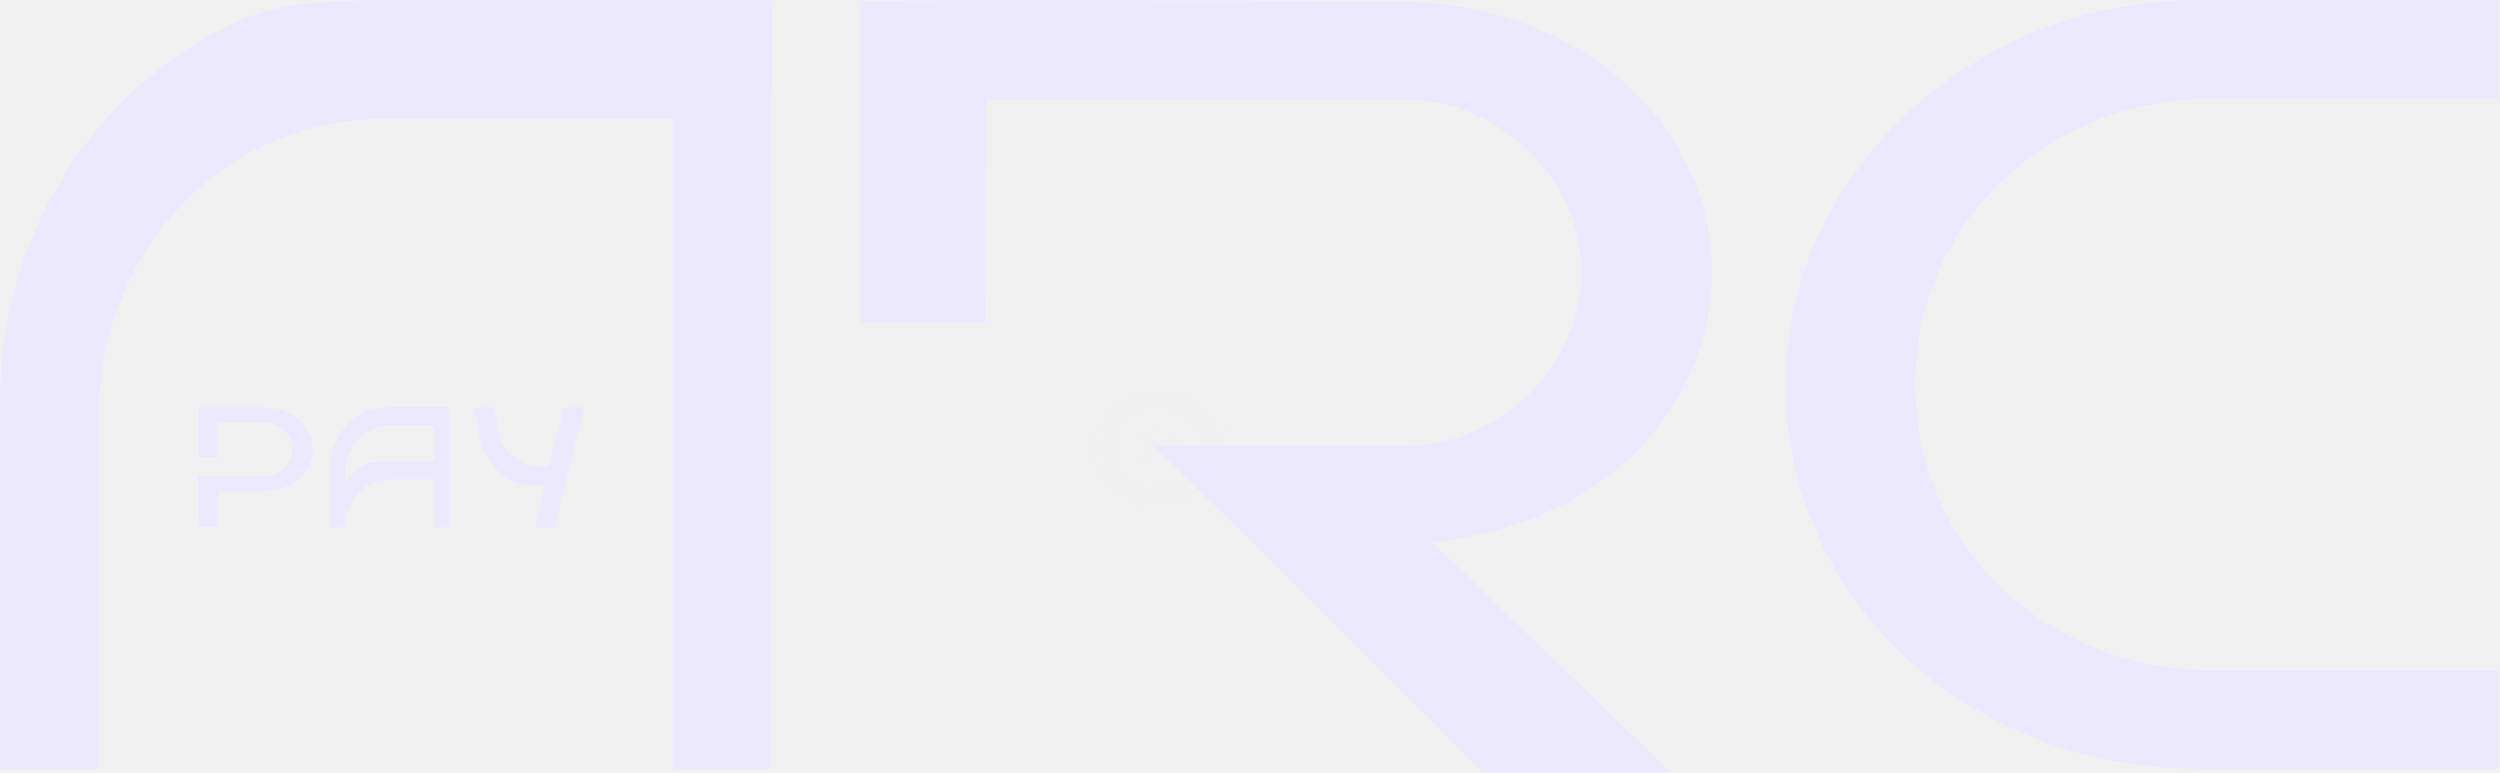
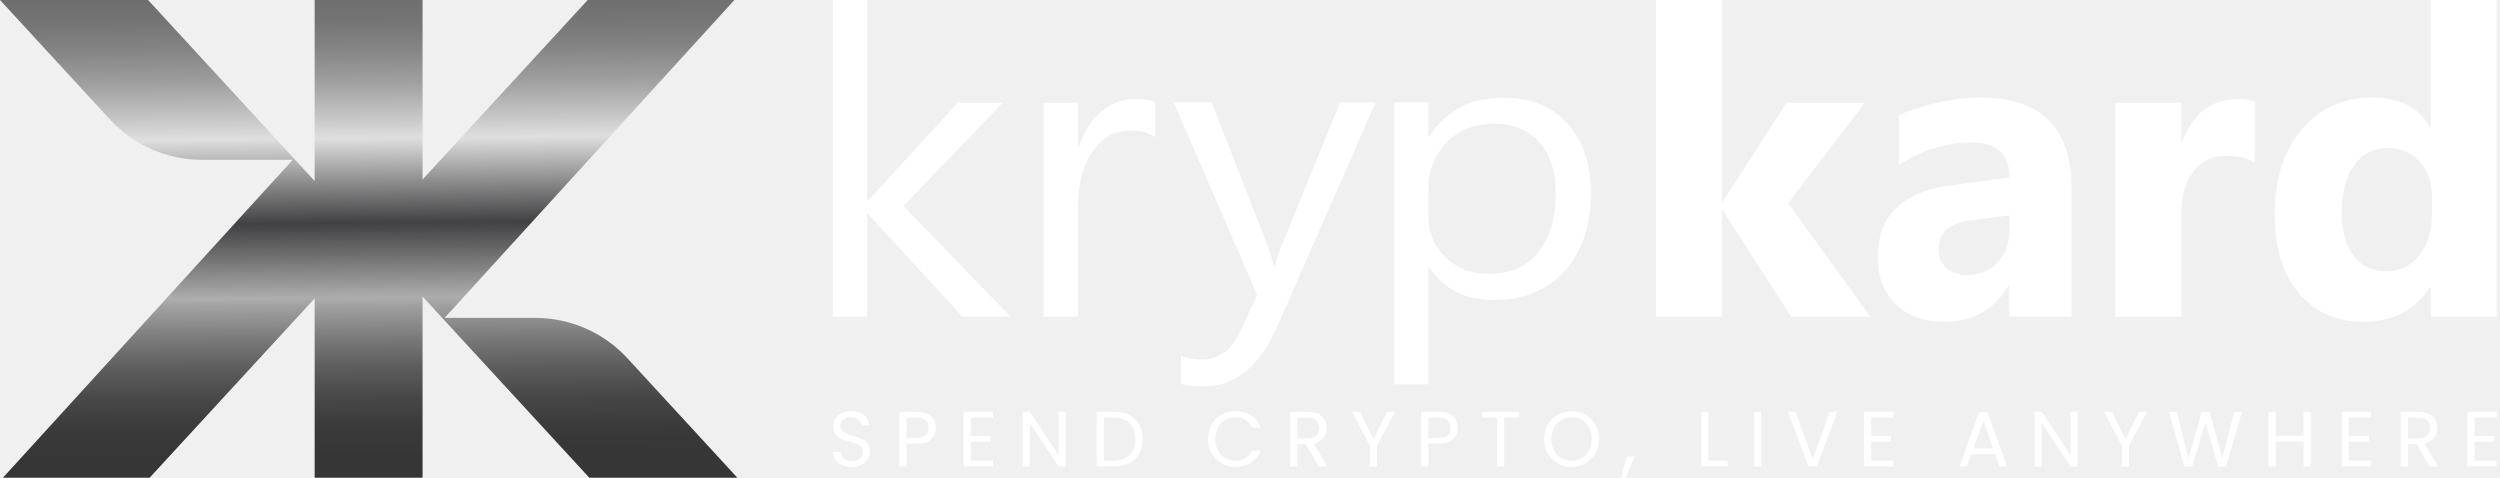
- <svg xmlns="http://www.w3.org/2000/svg" width="123" height="38" viewBox="0 0 123 38" fill="none">
-   <g clip-path="url(#clip0_70_64485)">
-     <mask id="mask0_70_64485" style="mask-type:luminance" maskUnits="userSpaceOnUse" x="0" y="0" width="123" height="38">
-       <path d="M123 0H0V38H123V0Z" fill="white" />
-     </mask>
-     <g mask="url(#mask0_70_64485)">
-       <path d="M68.33 0.052C71.777 0.052 74.803 0.791 77.408 2.271C78.902 3.131 80.175 4.18 81.229 5.419C82.282 6.658 83.077 8.051 83.614 9.599C83.767 9.978 83.862 10.305 83.901 10.58C83.901 10.683 83.92 10.752 83.958 10.786C83.997 10.993 84.025 11.199 84.044 11.406C84.064 11.612 84.093 11.801 84.13 11.973V12.077C84.169 12.283 84.198 12.489 84.217 12.696C84.236 12.902 84.246 13.126 84.246 13.367V13.47C84.246 13.711 84.236 13.934 84.217 14.141C84.198 14.347 84.169 14.554 84.13 14.76L83.958 16.05C83.92 16.085 83.901 16.154 83.901 16.257C83.862 16.429 83.824 16.584 83.785 16.721C83.748 16.859 83.69 17.014 83.614 17.186C83.077 18.769 82.282 20.179 81.229 21.418C80.175 22.656 78.902 23.706 77.408 24.566C76.144 25.254 74.746 25.796 73.214 26.192C72.331 26.419 71.417 26.582 70.471 26.678L82.185 37.984H72.955L61.72 26.785L56.733 21.934H69.077C70.341 21.934 71.499 21.693 72.553 21.211C73.607 20.73 74.526 20.093 75.311 19.302C76.096 18.511 76.709 17.607 77.15 16.592C77.59 15.577 77.81 14.519 77.81 13.418C77.81 12.317 77.59 11.259 77.15 10.244C76.709 9.229 76.096 8.326 75.311 7.535C74.526 6.744 73.607 6.107 72.553 5.625C71.499 5.144 70.341 4.903 69.077 4.903H48.546L48.488 15.884H42.34V0.052L48.488 0L68.33 0.052ZM18.543 0.002C18.695 -0.002 18.848 0.002 19.002 0.002L19.183 0.003L38.003 0.002L37.952 5.85V37.83H33.085V5.85H18.976C17.039 5.85 15.215 6.211 13.503 6.937C11.792 7.662 10.296 8.684 9.017 10.001C7.737 11.318 6.725 12.874 5.982 14.669C5.239 16.463 4.867 18.41 4.867 20.51V37.83H0L0 19.823C0 16.998 0.5 14.354 1.501 11.891C2.502 9.428 3.866 7.28 5.592 5.448C7.318 3.615 9.328 2.164 11.623 1.095C13.785 0.089 16.091 0.061 18.543 0.002ZM122.939 0V4.851L108.945 4.851C106.837 4.851 104.884 5.222 103.084 5.963C101.284 6.704 99.723 7.712 98.401 8.988C97.079 10.263 96.055 11.754 95.327 13.46C94.599 15.166 94.236 16.985 94.236 18.915C94.236 20.846 94.599 22.664 95.327 24.37C96.055 26.076 97.07 27.567 98.373 28.842C99.674 30.117 101.226 31.126 103.026 31.867C104.826 32.608 106.799 32.979 108.945 32.979H122.939V37.83H108.255C105.344 37.83 102.644 37.331 100.153 36.333C97.664 35.335 95.509 33.985 93.689 32.282C91.87 30.579 90.444 28.583 89.409 26.295C88.375 24.007 87.858 21.556 87.858 18.941C87.858 16.326 88.394 13.874 89.466 11.586C90.539 9.298 91.995 7.294 93.833 5.574C95.672 3.854 97.826 2.495 100.297 1.497C102.767 0.499 105.42 0 108.255 0H122.939Z" fill="#EBE8FE" />
-       <mask id="mask1_70_64485" style="mask-type:alpha" maskUnits="userSpaceOnUse" x="16" y="22" width="7" height="7">
-         <path d="M19.19 22.678L19.219 22.678L22.149 22.678L22.141 23.588V28.568H21.384V23.588H19.219H19.186C18.885 23.588 18.601 23.645 18.334 23.758C18.068 23.87 17.835 24.029 17.635 24.235C17.436 24.44 17.279 24.682 17.163 24.962C17.047 25.241 16.989 25.544 16.989 25.871V28.568H16.231V25.764C16.231 25.324 16.309 24.913 16.465 24.529C16.621 24.145 16.833 23.811 17.102 23.526C17.371 23.24 17.684 23.014 18.041 22.848C18.378 22.691 18.737 22.687 19.119 22.678C19.143 22.677 19.166 22.678 19.19 22.678Z" fill="black" />
-       </mask>
-       <g mask="url(#mask1_70_64485)">
-         <path d="M22.62 22.646H16.012V25.939H22.62V22.646Z" fill="#EBE8FE" />
-       </g>
-       <path d="M24.322 20.04C24.322 20.044 24.518 21.295 24.63 21.576C24.742 21.857 24.894 22.101 25.086 22.307C25.278 22.513 25.503 22.673 25.76 22.787C26.018 22.901 26.292 22.957 26.583 22.957H26.999L27.147 22.364L27.195 22.148L27.726 20.04H28.765L27.815 23.873L27.285 25.982L26.331 25.965L26.805 23.873L26.383 23.873L26.356 23.873C26.333 23.873 26.31 23.874 26.287 23.873C25.919 23.864 25.572 23.86 25.247 23.702C24.902 23.535 24.6 23.307 24.34 23.02C24.081 22.733 23.876 22.397 23.725 22.011C23.575 21.626 23.36 20.045 23.359 20.04H24.322ZM19.219 20.037L22.157 20.037L22.149 20.95V25.943H21.39V20.95H19.187C18.884 20.95 18.599 21.006 18.332 21.12C18.065 21.233 17.831 21.392 17.632 21.598C17.432 21.804 17.274 22.047 17.158 22.327C17.042 22.607 16.984 22.911 16.984 23.239V25.943H16.224V23.132C16.224 22.691 16.302 22.278 16.458 21.893C16.614 21.509 16.827 21.173 17.097 20.887C17.366 20.601 17.68 20.374 18.039 20.208C18.376 20.05 18.736 20.046 19.119 20.037C19.143 20.036 19.167 20.037 19.191 20.037L19.219 20.037ZM12.914 20.04C13.45 20.04 13.921 20.155 14.325 20.384C14.557 20.517 14.755 20.679 14.919 20.871C15.083 21.063 15.206 21.279 15.29 21.518C15.313 21.577 15.328 21.628 15.334 21.67C15.334 21.686 15.337 21.697 15.343 21.702C15.349 21.734 15.354 21.766 15.357 21.798C15.36 21.83 15.364 21.859 15.37 21.886V21.902C15.376 21.934 15.38 21.966 15.383 21.998C15.386 22.03 15.388 22.064 15.388 22.102V22.118C15.388 22.155 15.386 22.19 15.383 22.222C15.38 22.254 15.376 22.285 15.37 22.317L15.343 22.517C15.337 22.523 15.334 22.533 15.334 22.549C15.328 22.576 15.322 22.6 15.316 22.621C15.31 22.642 15.302 22.666 15.29 22.693C15.206 22.938 15.083 23.156 14.919 23.348C14.755 23.54 14.557 23.703 14.325 23.836C14.129 23.942 13.912 24.026 13.673 24.087C13.435 24.148 13.182 24.179 12.914 24.179H10.738V25.913H9.773V23.428H13.031C13.227 23.428 13.407 23.391 13.571 23.316C13.735 23.242 13.877 23.143 13.999 23.021C14.121 22.898 14.216 22.758 14.285 22.601C14.354 22.444 14.388 22.28 14.388 22.11C14.388 21.939 14.354 21.776 14.285 21.618C14.216 21.461 14.121 21.321 13.999 21.199C13.877 21.076 13.735 20.978 13.571 20.903C13.407 20.829 13.227 20.791 13.031 20.791H10.738V22.5H9.773V20.04H12.914Z" fill="#EBE8FE" />
-       <g filter="url(#filter0_f_70_64485)">
-         <path d="M57.254 21.836L58.726 22.038L57.181 22.23L56.96 22.716L56.611 22.203L55.102 22.047L56.565 21.873L56.918 21.369L57.254 21.836Z" fill="#EBE8FE" />
-       </g>
-     </g>
-   </g>
+ <svg xmlns="http://www.w3.org/2000/svg" width="157" height="30" viewBox="0 0 157 30" fill="none">
+   <path d="M46.305 30H37.007L27.846 20.047L23.153 14.946L36.908 0H46.122L27.922 19.964H33.622C35.819 19.964 37.916 20.884 39.404 22.501L46.305 30Z" fill="url(#paint0_linear_1_106766)" />
+   <path d="M0 0H9.298L18.459 9.953L23.153 15.054L9.398 30H0.185L18.384 10.036H12.683C10.486 10.036 8.389 9.116 6.901 7.499L0 0Z" fill="url(#paint1_linear_1_106766)" />
+   <path d="M26.537 0H19.761V30H26.537V0Z" fill="url(#paint2_linear_1_106766)" />
+   <path d="M63.453 19.882H60.437L54.508 13.43H54.456V19.882H52.305V0H54.456V12.603H54.508L60.148 6.453H62.967L56.739 12.932L63.453 19.882Z" fill="white" />
+   <path d="M72.55 8.629C72.174 8.34 71.632 8.197 70.924 8.197C70.006 8.197 69.239 8.629 68.623 9.495C68.007 10.361 67.698 11.54 67.698 13.037V19.882H65.547V6.453H67.698V9.219H67.75C68.056 8.274 68.524 7.539 69.153 7.01C69.782 6.481 70.487 6.216 71.264 6.216C71.824 6.216 72.251 6.277 72.549 6.4V8.629H72.55Z" fill="white" />
+   <path d="M86.389 6.423L80.212 20.5C79.11 23.012 77.562 24.269 75.569 24.269C75.009 24.269 74.543 24.218 74.166 24.114V22.373C74.63 22.516 75.054 22.586 75.438 22.586C76.522 22.586 77.335 22.002 77.877 20.834L78.954 18.535L73.707 6.423H76.094L79.726 15.761C79.77 15.879 79.86 16.188 80.002 16.686H80.08C80.125 16.497 80.212 16.196 80.343 15.785L84.159 6.425H86.389V6.423Z" fill="white" />
+   <path d="M89.752 16.802H89.7V24.137H87.549V6.423H89.7V8.555H89.752C90.81 6.944 92.358 6.139 94.395 6.139C96.126 6.139 97.477 6.683 98.447 7.769C99.418 8.854 99.903 10.31 99.903 12.135C99.903 14.165 99.356 15.79 98.263 17.011C97.171 18.231 95.676 18.841 93.779 18.841C92.039 18.841 90.697 18.161 89.752 16.802ZM89.7 11.908V13.602C89.7 14.606 90.059 15.457 90.782 16.155C91.503 16.855 92.42 17.203 93.529 17.203C94.832 17.203 95.852 16.753 96.591 15.852C97.33 14.952 97.7 13.7 97.7 12.095C97.7 10.745 97.355 9.686 96.663 8.92C95.972 8.155 95.037 7.77 93.856 7.77C92.606 7.77 91.6 8.163 90.84 8.95C90.081 9.738 89.7 10.724 89.7 11.908Z" fill="white" />
+   <path d="M117.452 19.882H112.481L108.192 13.219H108.139V19.882H103.995V0H108.139V12.656H108.192L112.192 6.453H117.11L112.297 12.761L117.452 19.882Z" fill="white" />
+   <path d="M130.096 19.882H126.175V17.954H126.123C125.222 19.459 123.888 20.209 122.123 20.209C120.82 20.209 119.795 19.84 119.047 19.1C118.3 18.361 117.925 17.375 117.925 16.143C117.925 13.538 119.468 12.035 122.555 11.632L126.2 11.148C126.2 9.679 125.405 8.945 123.813 8.945C122.213 8.945 120.692 9.421 119.249 10.374V7.253C119.826 6.955 120.616 6.694 121.617 6.466C122.617 6.239 123.529 6.124 124.352 6.124C128.181 6.124 130.096 8.035 130.096 11.856V19.882ZM126.201 14.427V13.522L123.762 13.837C122.415 14.011 121.741 14.619 121.741 15.661C121.741 16.134 121.906 16.52 122.233 16.822C122.561 17.124 123.005 17.274 123.563 17.274C124.342 17.274 124.976 17.004 125.466 16.467C125.957 15.928 126.201 15.248 126.201 14.427Z" fill="white" />
+   <path d="M141.598 10.19C141.1 9.919 140.519 9.784 139.854 9.784C138.953 9.784 138.249 10.114 137.743 10.775C137.235 11.435 136.982 12.334 136.982 13.47V19.884H132.837V6.453H136.982V8.945H137.035C137.69 7.126 138.871 6.216 140.576 6.216C141.013 6.216 141.355 6.269 141.6 6.374V10.19H141.598Z" fill="white" />
+   <path d="M156.794 19.882H152.649V18.032H152.597C151.652 19.485 150.267 20.209 148.439 20.209C146.76 20.209 145.41 19.618 144.386 18.432C143.363 17.247 142.852 15.591 142.852 13.467C142.852 11.246 143.416 9.467 144.544 8.13C145.673 6.793 147.15 6.124 148.976 6.124C150.708 6.124 151.913 6.745 152.595 7.987H152.648V0H156.792V19.882H156.794ZM152.728 13.351V12.34C152.728 11.466 152.475 10.74 151.968 10.164C151.46 9.587 150.8 9.298 149.987 9.298C149.068 9.298 148.352 9.659 147.836 10.381C147.32 11.102 147.062 12.092 147.062 13.351C147.062 14.53 147.312 15.44 147.81 16.079C148.308 16.717 148.999 17.037 149.881 17.037C150.721 17.037 151.404 16.7 151.933 16.027C152.464 15.353 152.728 14.461 152.728 13.351Z" fill="white" />
+   <path d="M52.883 29.208C52.704 29.128 52.563 29.016 52.463 28.873C52.361 28.73 52.309 28.566 52.305 28.379H52.783C52.8 28.54 52.865 28.674 52.982 28.784C53.099 28.894 53.268 28.95 53.491 28.95C53.705 28.95 53.872 28.898 53.996 28.791C54.119 28.684 54.18 28.548 54.18 28.38C54.18 28.249 54.143 28.142 54.071 28.06C53.999 27.978 53.908 27.915 53.8 27.873C53.692 27.83 53.545 27.784 53.361 27.735C53.135 27.675 52.954 27.616 52.818 27.557C52.681 27.498 52.565 27.406 52.468 27.28C52.371 27.153 52.323 26.984 52.323 26.77C52.323 26.583 52.371 26.417 52.466 26.273C52.561 26.128 52.694 26.016 52.867 25.937C53.039 25.859 53.237 25.819 53.46 25.819C53.782 25.819 54.045 25.9 54.25 26.061C54.456 26.222 54.571 26.435 54.597 26.701H54.104C54.088 26.57 54.019 26.455 53.897 26.355C53.775 26.255 53.614 26.204 53.414 26.204C53.227 26.204 53.074 26.253 52.956 26.35C52.837 26.447 52.778 26.581 52.778 26.756C52.778 26.88 52.813 26.982 52.883 27.061C52.954 27.14 53.041 27.199 53.145 27.24C53.248 27.281 53.394 27.329 53.58 27.38C53.807 27.442 53.989 27.505 54.127 27.565C54.265 27.626 54.383 27.72 54.482 27.846C54.58 27.973 54.63 28.144 54.63 28.36C54.63 28.528 54.585 28.686 54.497 28.834C54.408 28.982 54.276 29.101 54.102 29.193C53.928 29.285 53.723 29.331 53.486 29.331C53.264 29.328 53.062 29.289 52.883 29.208Z" fill="white" />
+   <path d="M58.483 27.577C58.287 27.766 57.99 27.86 57.589 27.86H56.928V29.294H56.48V25.86H57.589C57.977 25.86 58.271 25.954 58.473 26.141C58.675 26.328 58.775 26.57 58.775 26.866C58.777 27.152 58.678 27.388 58.483 27.577ZM58.141 27.329C58.259 27.221 58.318 27.066 58.318 26.866C58.318 26.442 58.075 26.23 57.589 26.23H56.928V27.492H57.589C57.839 27.492 58.023 27.437 58.141 27.329Z" fill="white" />
+   <path d="M60.962 26.225V27.373H62.213V27.743H60.962V28.926H62.361V29.295H60.513V25.857H62.361V26.227H60.962V26.225Z" fill="white" />
+   <path d="M66.925 29.294H66.476L64.673 26.56V29.294H64.224V25.855H64.673L66.476 28.584V25.855H66.925V29.294Z" fill="white" />
+   <path d="M70.91 26.071C71.184 26.21 71.394 26.409 71.54 26.669C71.687 26.928 71.759 27.234 71.759 27.585C71.759 27.937 71.685 28.241 71.54 28.499C71.394 28.756 71.184 28.954 70.91 29.09C70.635 29.226 70.312 29.294 69.937 29.294H68.868V25.86H69.937C70.31 25.86 70.635 25.931 70.91 26.071ZM70.951 28.573C71.184 28.338 71.301 28.009 71.301 27.585C71.301 27.158 71.184 26.825 70.949 26.585C70.714 26.345 70.377 26.225 69.937 26.225H69.316V28.924H69.937C70.379 28.924 70.717 28.808 70.951 28.573Z" fill="white" />
+   <path d="M76.091 26.67C76.243 26.403 76.448 26.194 76.709 26.043C76.97 25.892 77.26 25.816 77.578 25.816C77.953 25.816 78.28 25.907 78.559 26.087C78.838 26.268 79.042 26.524 79.17 26.856H78.633C78.537 26.649 78.401 26.49 78.222 26.378C78.043 26.266 77.828 26.21 77.58 26.21C77.34 26.21 77.125 26.266 76.934 26.378C76.744 26.49 76.594 26.647 76.486 26.853C76.377 27.058 76.323 27.298 76.323 27.574C76.323 27.846 76.377 28.085 76.486 28.29C76.594 28.495 76.744 28.653 76.934 28.765C77.125 28.877 77.34 28.932 77.58 28.932C77.829 28.932 78.043 28.877 78.222 28.767C78.401 28.656 78.537 28.499 78.633 28.292H79.17C79.042 28.62 78.838 28.873 78.559 29.052C78.28 29.231 77.953 29.32 77.578 29.32C77.26 29.32 76.97 29.246 76.709 29.097C76.448 28.947 76.243 28.74 76.091 28.474C75.94 28.208 75.865 27.907 75.865 27.572C75.865 27.24 75.94 26.938 76.091 26.67Z" fill="white" />
+   <path d="M82.825 29.294L82.007 27.889H81.465V29.294H81.016V25.86H82.125C82.385 25.86 82.603 25.905 82.782 25.993C82.961 26.082 83.094 26.202 83.183 26.353C83.272 26.504 83.316 26.677 83.316 26.871C83.316 27.107 83.249 27.316 83.112 27.497C82.976 27.677 82.772 27.797 82.499 27.856L83.362 29.295H82.825V29.294ZM81.466 27.531H82.127C82.37 27.531 82.552 27.472 82.674 27.35C82.795 27.23 82.856 27.071 82.856 26.871C82.856 26.667 82.795 26.509 82.677 26.398C82.557 26.286 82.375 26.23 82.128 26.23H81.468V27.531H81.466Z" fill="white" />
+   <path d="M87.599 25.86L86.48 27.998V29.294H86.031V27.998L84.908 25.86H85.406L86.253 27.6L87.101 25.86H87.599Z" fill="white" />
+   <path d="M91.256 27.577C91.06 27.766 90.763 27.86 90.362 27.86H89.702V29.294H89.253V25.86H90.362C90.75 25.86 91.044 25.954 91.246 26.141C91.448 26.328 91.548 26.57 91.548 26.866C91.548 27.152 91.451 27.388 91.256 27.577ZM90.913 27.329C91.031 27.221 91.09 27.066 91.09 26.866C91.09 26.442 90.847 26.23 90.361 26.23H89.7V27.492H90.361C90.61 27.492 90.794 27.437 90.913 27.329Z" fill="white" />
+   <path d="M95.401 25.86V26.225H94.465V29.294H94.016V26.225H93.077V25.86H95.401Z" fill="white" />
+   <path d="M97.821 29.105C97.558 28.955 97.351 28.747 97.198 28.479C97.046 28.211 96.968 27.909 96.968 27.575C96.968 27.24 97.044 26.94 97.198 26.672C97.351 26.404 97.558 26.195 97.821 26.046C98.084 25.896 98.374 25.823 98.693 25.823C99.015 25.823 99.308 25.896 99.57 26.046C99.833 26.195 100.04 26.402 100.191 26.669C100.342 26.935 100.418 27.237 100.418 27.575C100.418 27.914 100.342 28.216 100.191 28.482C100.04 28.748 99.833 28.955 99.57 29.105C99.308 29.254 99.015 29.328 98.693 29.328C98.374 29.328 98.084 29.254 97.821 29.105ZM99.34 28.771C99.533 28.66 99.684 28.5 99.794 28.293C99.904 28.086 99.96 27.846 99.96 27.574C99.96 27.298 99.904 27.058 99.794 26.852C99.684 26.647 99.534 26.489 99.344 26.378C99.153 26.266 98.936 26.21 98.693 26.21C98.45 26.21 98.233 26.266 98.043 26.378C97.852 26.489 97.703 26.647 97.593 26.852C97.482 27.058 97.428 27.298 97.428 27.574C97.428 27.846 97.482 28.086 97.593 28.293C97.703 28.5 97.854 28.66 98.046 28.771C98.238 28.883 98.453 28.939 98.693 28.939C98.931 28.939 99.148 28.885 99.34 28.771Z" fill="white" />
+   <path d="M102.655 28.674L102.103 30H101.802L102.162 28.674H102.655Z" fill="white" />
+   <path d="M107.295 28.93H108.497V29.295H106.846V25.862H107.295V28.93Z" fill="white" />
+   <path d="M110.605 25.86V29.294H110.157V25.86H110.605Z" fill="white" />
+   <path d="M115.39 25.86L114.094 29.294H113.577L112.281 25.86H112.759L113.838 28.821L114.917 25.86H115.39Z" fill="white" />
+   <path d="M117.51 26.225V27.373H118.761V27.743H117.51V28.926H118.909V29.295H117.061V25.857H118.909V26.227H117.51V26.225Z" fill="white" />
+   <path d="M125.3 28.532H123.801L123.525 29.295H123.052L124.294 25.882H124.812L126.049 29.295H125.576L125.3 28.532ZM125.173 28.167L124.552 26.432L123.931 28.167H125.173Z" fill="white" />
+   <path d="M130.475 29.294H130.026L128.222 26.56V29.294H127.774V25.855H128.222L130.026 28.584V25.855H130.475V29.294Z" fill="white" />
+   <path d="M134.825 25.86L133.706 27.998V29.294H133.258V27.998L132.134 25.86H132.632L133.48 27.6L134.327 25.86H134.825Z" fill="white" />
+   <path d="M140.795 25.86L139.799 29.294H139.297L138.498 26.531L137.67 29.294L137.172 29.299L136.211 25.86H136.689L137.439 28.771L138.267 25.86H138.769L139.558 28.762L140.312 25.86H140.795Z" fill="white" />
+   <path d="M145.113 25.86V29.294H144.664V27.736H142.915V29.294H142.466V25.86H142.915V27.368H144.664V25.86H145.113Z" fill="white" />
+   <path d="M147.51 26.225V27.373H148.761V27.743H147.51V28.926H148.909V29.295H147.061V25.857H148.909V26.227H147.51V26.225Z" fill="white" />
+   <path d="M152.576 29.294L151.758 27.889H151.216V29.294H150.767V25.86H151.876C152.136 25.86 152.354 25.905 152.533 25.993C152.712 26.082 152.845 26.202 152.936 26.353C153.024 26.504 153.069 26.677 153.069 26.871C153.069 27.107 153 27.316 152.863 27.497C152.727 27.677 152.523 27.797 152.25 27.856L153.113 29.295H152.576V29.294ZM151.216 27.531H151.876C152.119 27.531 152.301 27.472 152.423 27.35C152.545 27.23 152.605 27.071 152.605 26.871C152.605 26.667 152.545 26.509 152.425 26.398C152.305 26.286 152.122 26.23 151.876 26.23H151.216V27.531Z" fill="white" />
+   <path d="M155.395 26.225V27.373H156.647V27.743H155.395V28.926H156.795V29.295H154.947V25.857H156.795V26.227H155.395V26.225Z" fill="white" />
  <defs>
-     <filter id="filter0_f_70_64485" x="52.102" y="18.369" width="9.623" height="7.346" filterUnits="userSpaceOnUse" color-interpolation-filters="sRGB">
-       <feFlood flood-opacity="0" result="BackgroundImageFix" />
-       <feBlend mode="normal" in="SourceGraphic" in2="BackgroundImageFix" result="shape" />
-       <feGaussianBlur stdDeviation="1.5" result="effect1_foregroundBlur_70_64485" />
-     </filter>
-     <clipPath id="clip0_70_64485">
-       <rect width="123" height="38" fill="white" />
-     </clipPath>
+     <linearGradient id="paint0_linear_1_106766" x1="34.53" y1="-4.447" x2="34.825" y2="28.498" gradientUnits="userSpaceOnUse">
+       <stop stop-color="#A2A2A2" />
+       <stop offset="0.009" stop-color="#9C9C9C" />
+       <stop offset="0.054" stop-color="#838383" />
+       <stop offset="0.094" stop-color="#737373" />
+       <stop offset="0.127" stop-color="#6E6E6E" />
+       <stop offset="0.169" stop-color="#747474" />
+       <stop offset="0.224" stop-color="#848484" />
+       <stop offset="0.287" stop-color="#9F9F9F" />
+       <stop offset="0.354" stop-color="#C5C5C5" />
+       <stop offset="0.395" stop-color="#DFDFDF" />
+       <stop offset="0.557" stop-color="#414042" />
+       <stop offset="0.699" stop-color="#ADADAD" />
+       <stop offset="0.717" stop-color="#9F9F9F" />
+       <stop offset="0.776" stop-color="#7A7A7A" />
+       <stop offset="0.834" stop-color="#5C5C5C" />
+       <stop offset="0.891" stop-color="#474747" />
+       <stop offset="0.947" stop-color="#3A3A3A" />
+       <stop offset="1" stop-color="#363636" />
+     </linearGradient>
+     <linearGradient id="paint1_linear_1_106766" x1="11.429" y1="-4.24" x2="11.724" y2="28.705" gradientUnits="userSpaceOnUse">
+       <stop stop-color="#A2A2A2" />
+       <stop offset="0.009" stop-color="#9C9C9C" />
+       <stop offset="0.054" stop-color="#838383" />
+       <stop offset="0.094" stop-color="#737373" />
+       <stop offset="0.127" stop-color="#6E6E6E" />
+       <stop offset="0.169" stop-color="#747474" />
+       <stop offset="0.224" stop-color="#848484" />
+       <stop offset="0.287" stop-color="#9F9F9F" />
+       <stop offset="0.354" stop-color="#C5C5C5" />
+       <stop offset="0.395" stop-color="#DFDFDF" />
+       <stop offset="0.557" stop-color="#414042" />
+       <stop offset="0.699" stop-color="#ADADAD" />
+       <stop offset="0.717" stop-color="#9F9F9F" />
+       <stop offset="0.776" stop-color="#7A7A7A" />
+       <stop offset="0.834" stop-color="#5C5C5C" />
+       <stop offset="0.891" stop-color="#474747" />
+       <stop offset="0.947" stop-color="#3A3A3A" />
+       <stop offset="1" stop-color="#363636" />
+     </linearGradient>
+     <linearGradient id="paint2_linear_1_106766" x1="22.976" y1="-4.344" x2="23.271" y2="28.601" gradientUnits="userSpaceOnUse">
+       <stop stop-color="#A2A2A2" />
+       <stop offset="0.009" stop-color="#9C9C9C" />
+       <stop offset="0.054" stop-color="#838383" />
+       <stop offset="0.094" stop-color="#737373" />
+       <stop offset="0.127" stop-color="#6E6E6E" />
+       <stop offset="0.169" stop-color="#747474" />
+       <stop offset="0.224" stop-color="#848484" />
+       <stop offset="0.287" stop-color="#9F9F9F" />
+       <stop offset="0.354" stop-color="#C5C5C5" />
+       <stop offset="0.395" stop-color="#DFDFDF" />
+       <stop offset="0.557" stop-color="#414042" />
+       <stop offset="0.699" stop-color="#ADADAD" />
+       <stop offset="0.717" stop-color="#9F9F9F" />
+       <stop offset="0.776" stop-color="#7A7A7A" />
+       <stop offset="0.834" stop-color="#5C5C5C" />
+       <stop offset="0.891" stop-color="#474747" />
+       <stop offset="0.947" stop-color="#3A3A3A" />
+       <stop offset="1" stop-color="#363636" />
+     </linearGradient>
  </defs>
</svg>
